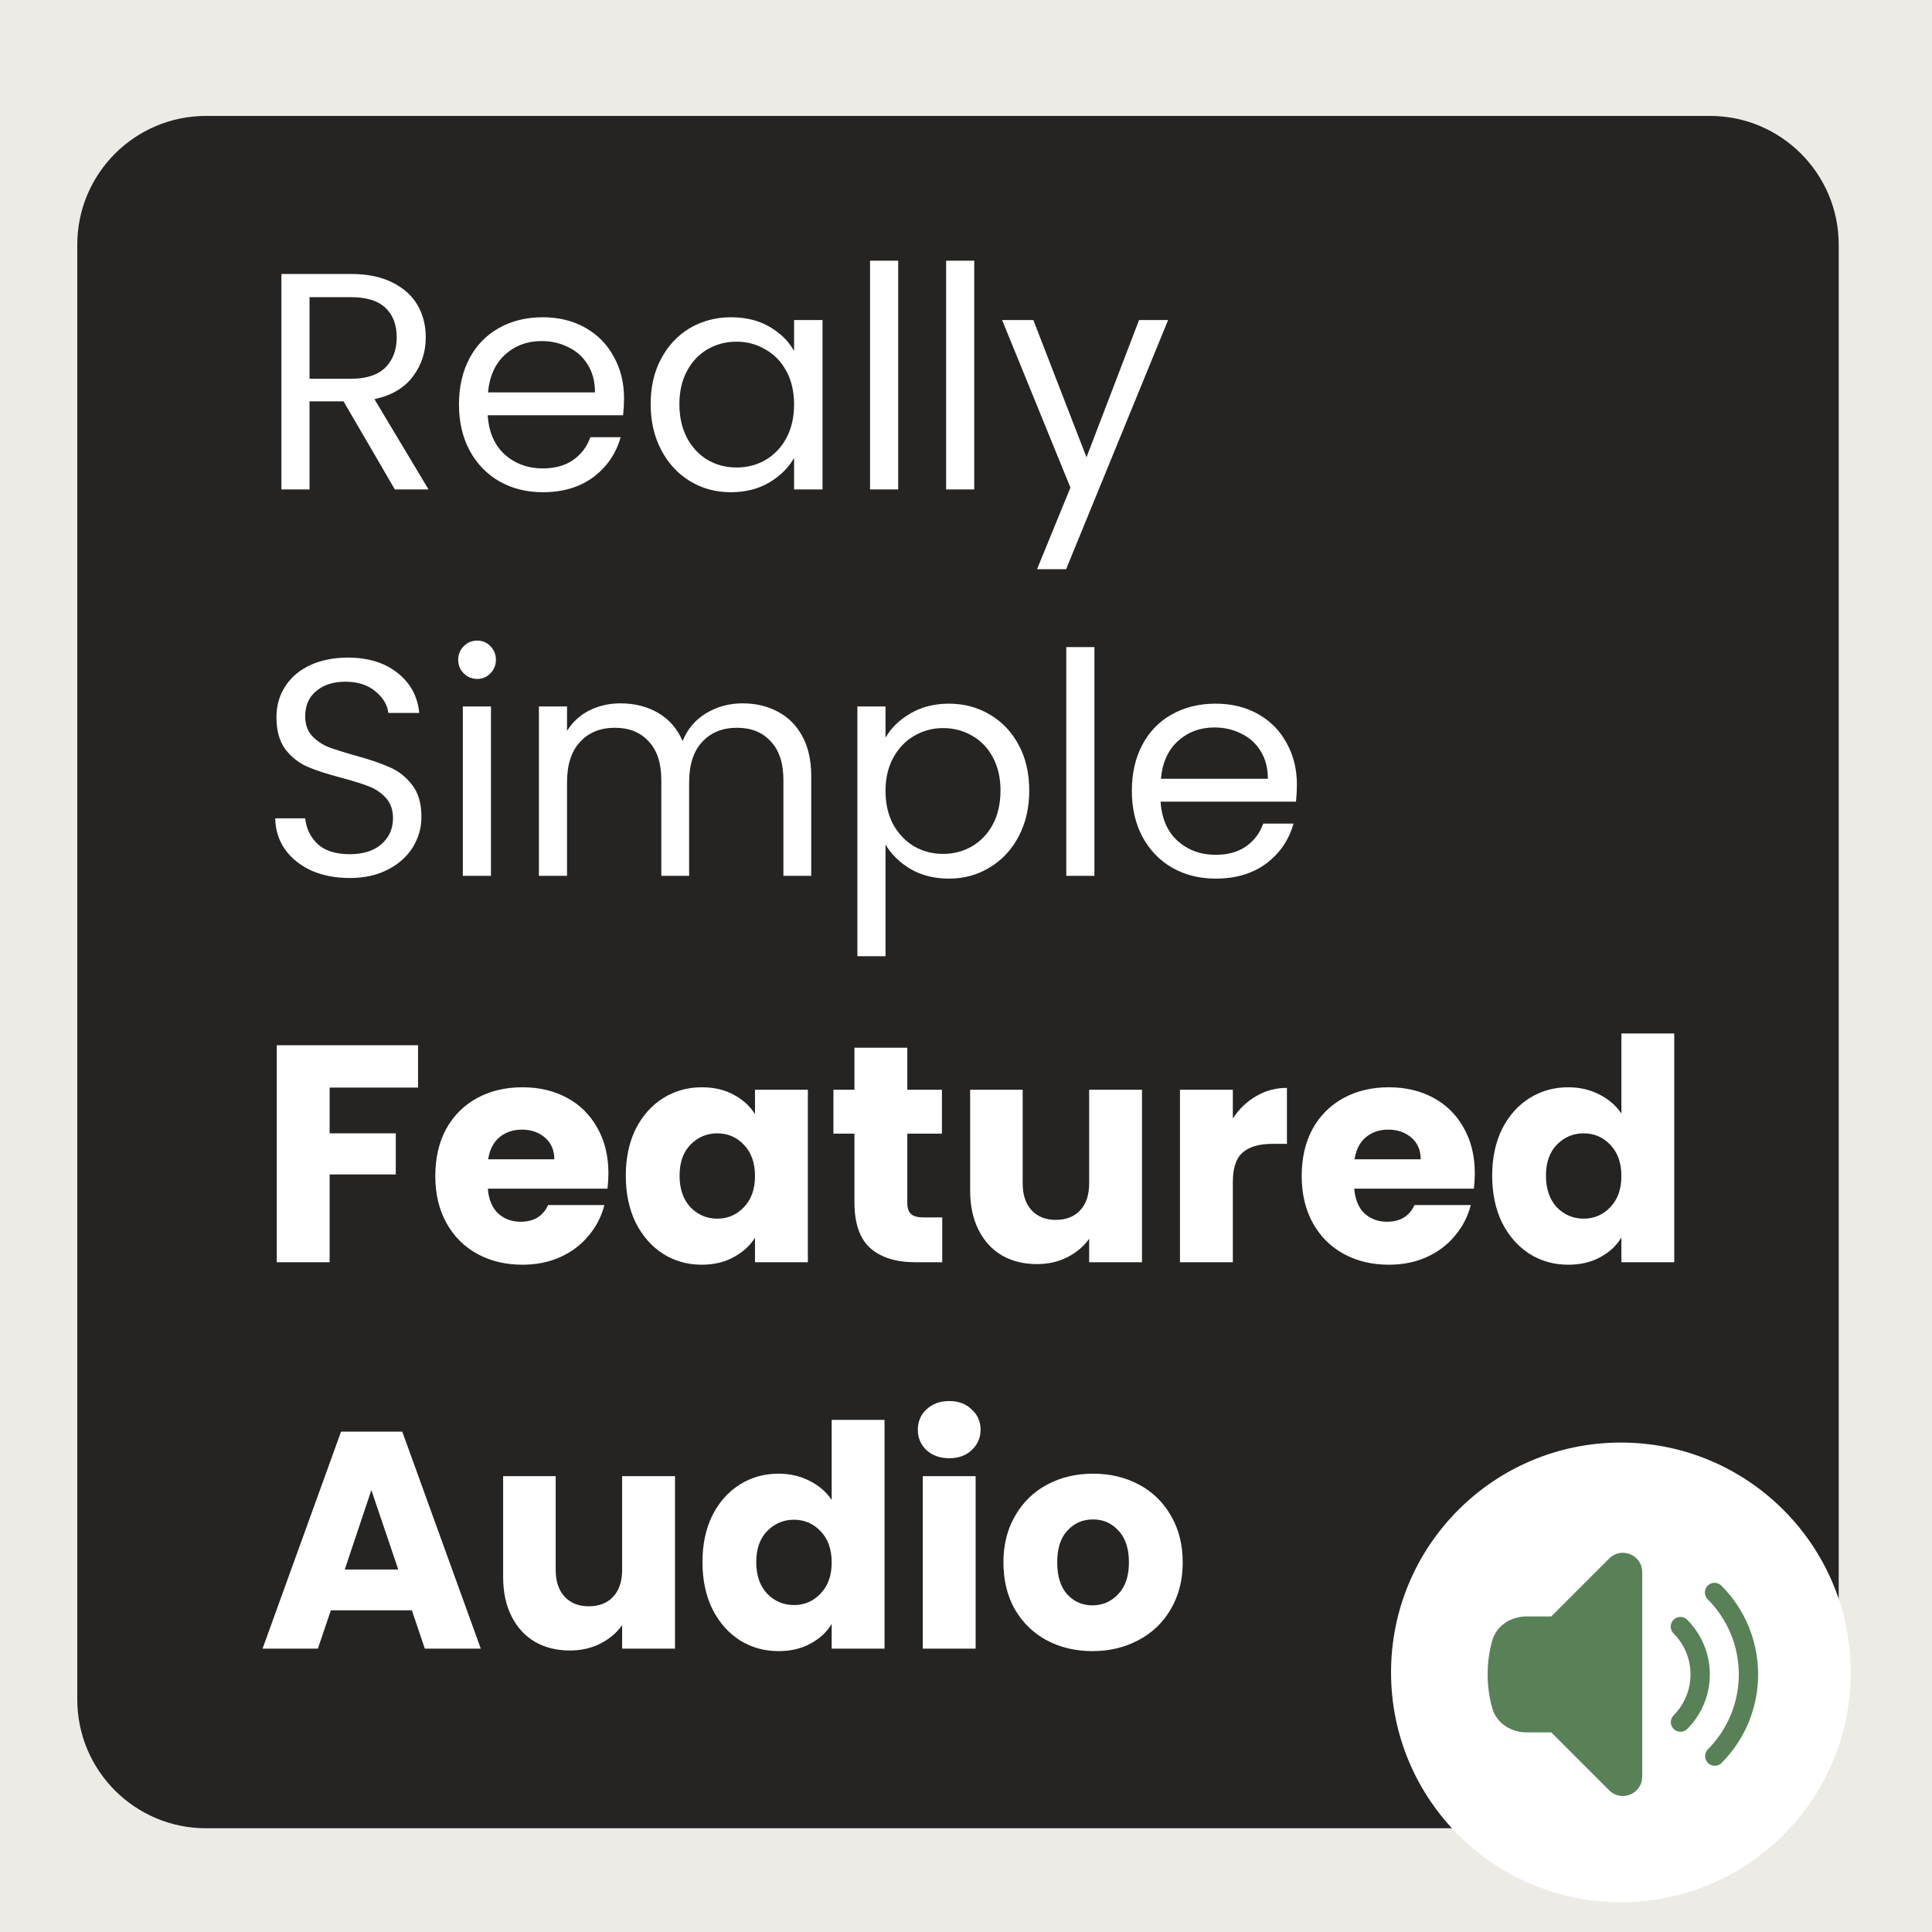
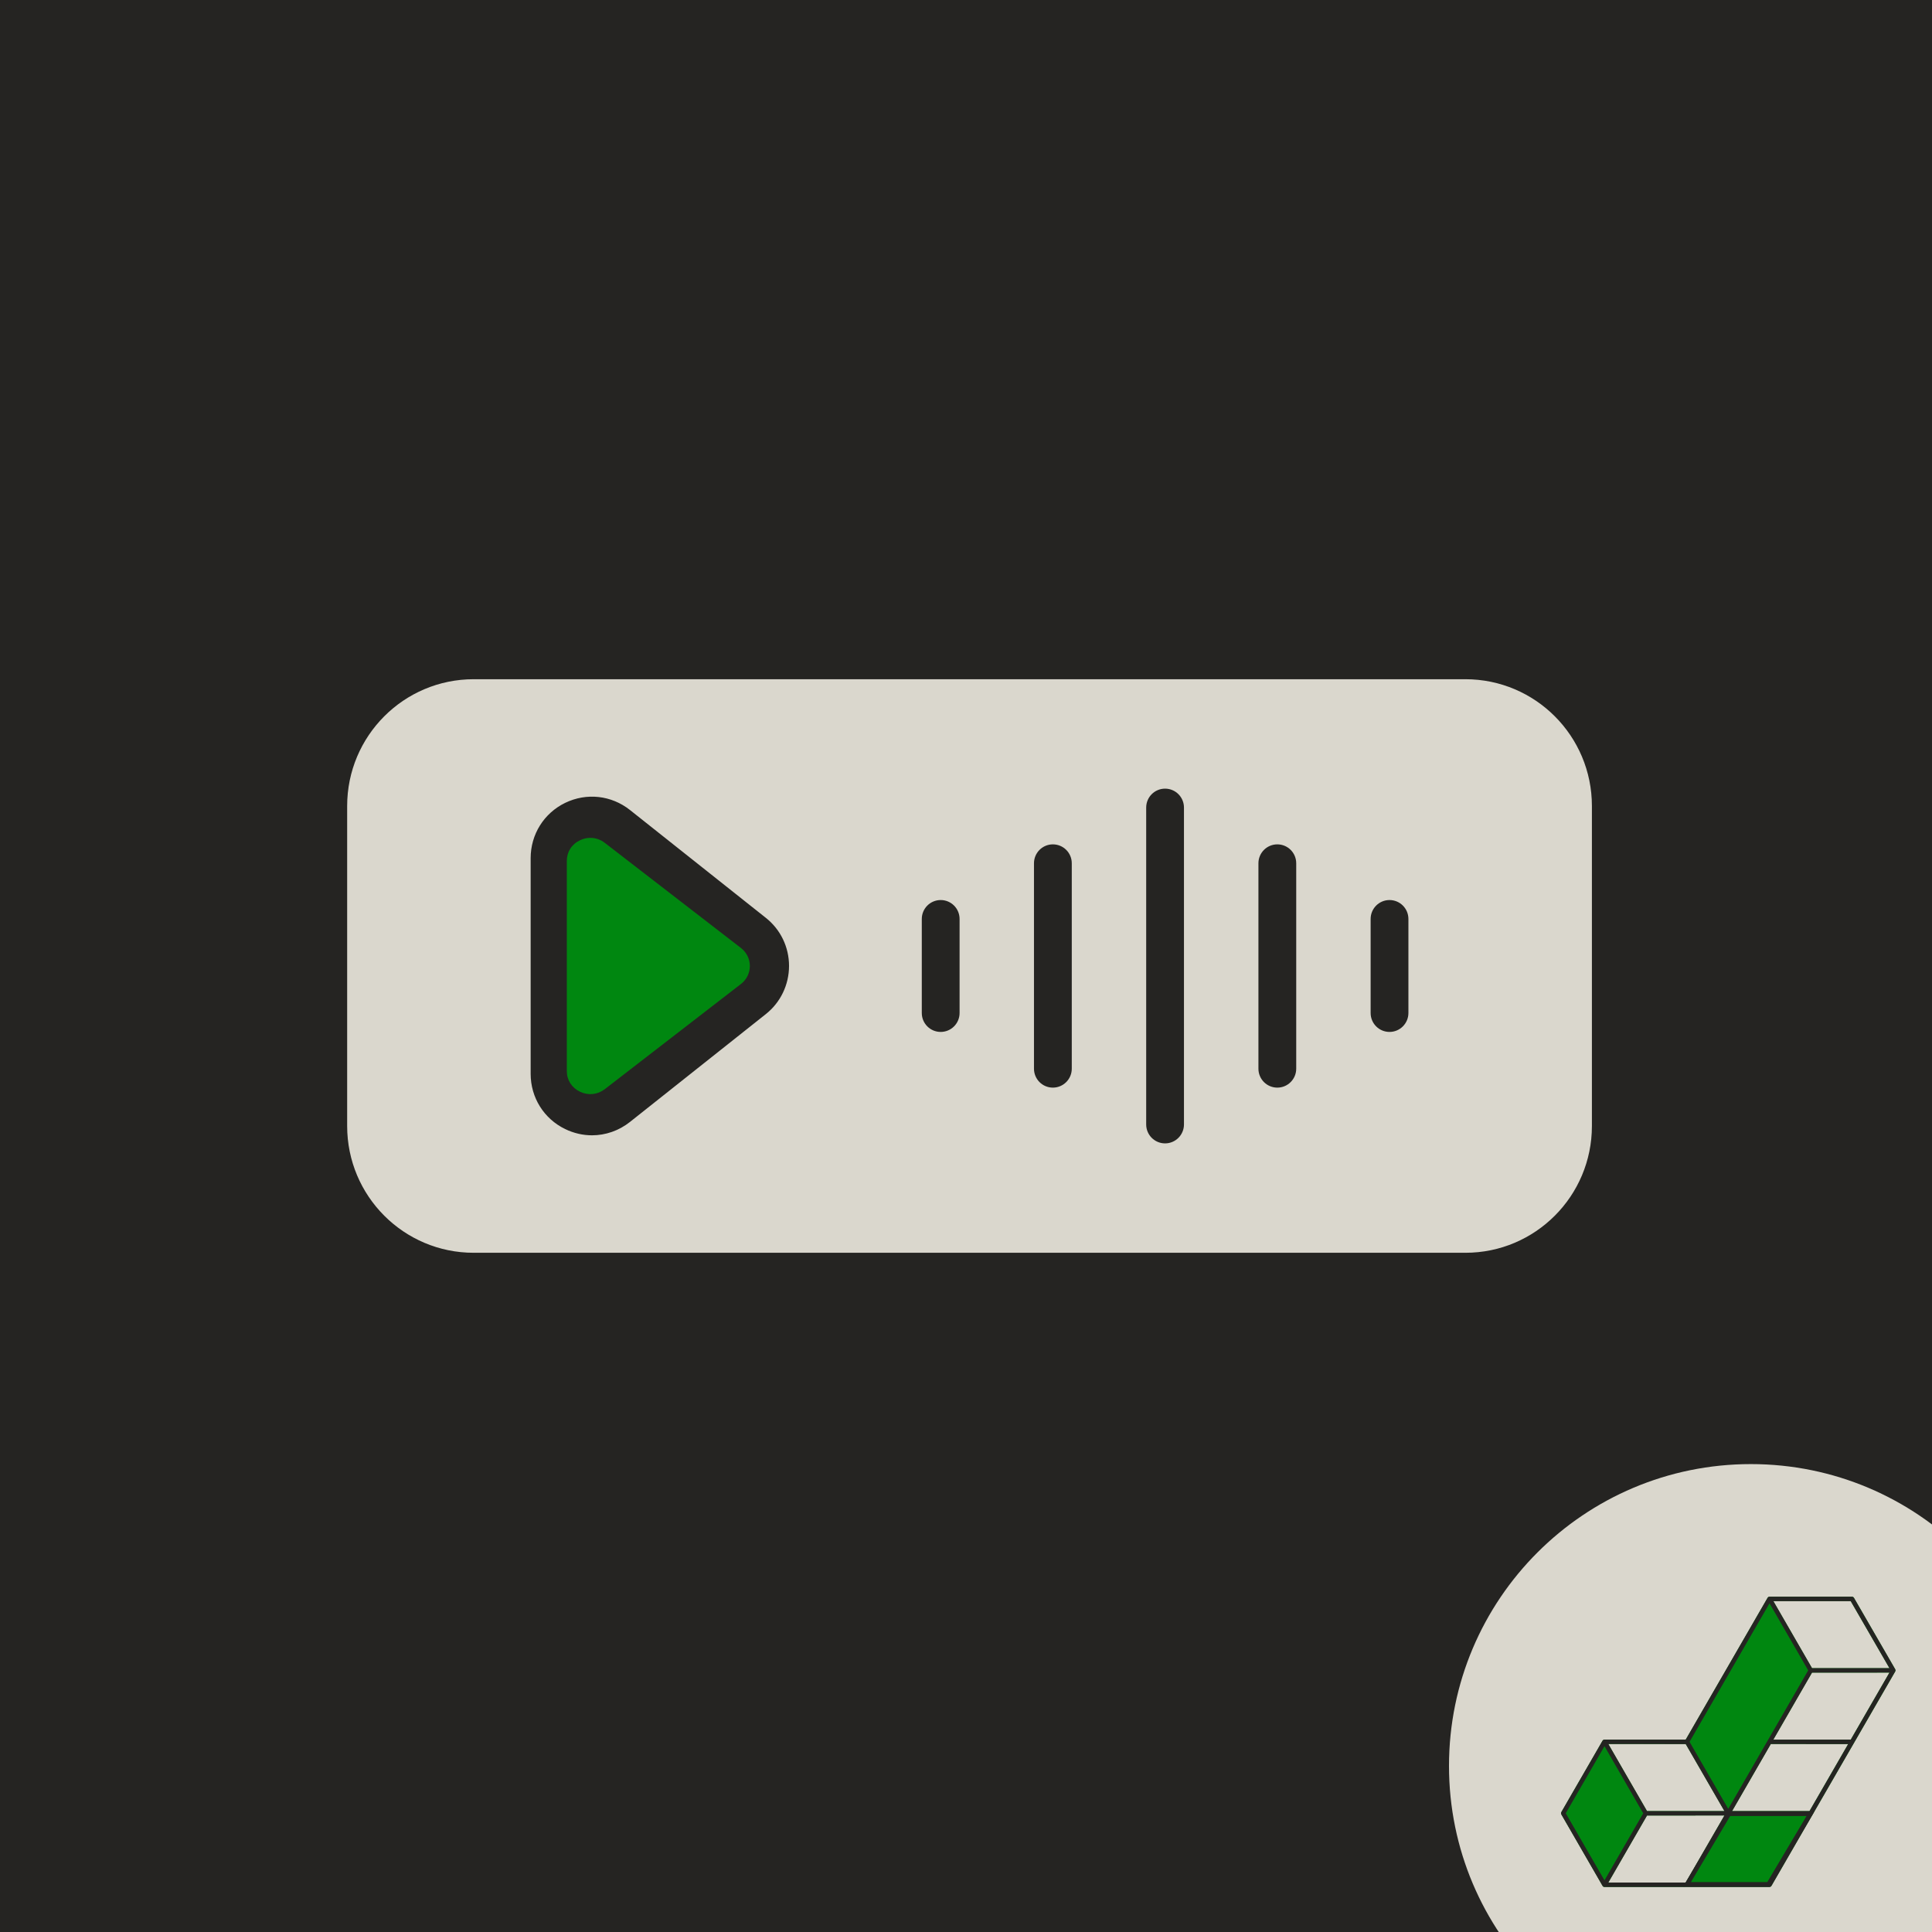
- <svg xmlns="http://www.w3.org/2000/svg" width="150" height="150" viewBox="0 0 150 150" fill="none">
-   <g clip-path="url(#clip0_537_71)">
-     <rect width="150" height="150" fill="#DAD7CD" />
-     <rect width="150" height="150" fill="white" fill-opacity="0.5" />
-     <rect x="6" y="9" width="136.757" height="132.946" rx="10" fill="#252422" />
-     <path d="M30.656 38L26.672 31.16H24.032V38H21.848V21.272H27.248C28.512 21.272 29.576 21.488 30.44 21.92C31.32 22.352 31.976 22.936 32.408 23.672C32.84 24.408 33.056 25.248 33.056 26.192C33.056 27.344 32.72 28.36 32.048 29.24C31.392 30.12 30.4 30.704 29.072 30.992L33.272 38H30.656ZM24.032 29.408H27.248C28.432 29.408 29.32 29.12 29.912 28.544C30.504 27.952 30.8 27.168 30.8 26.192C30.8 25.2 30.504 24.432 29.912 23.888C29.336 23.344 28.448 23.072 27.248 23.072H24.032V29.408ZM48.45 30.92C48.45 31.336 48.426 31.776 48.378 32.24H37.866C37.946 33.536 38.386 34.552 39.186 35.288C40.002 36.008 40.986 36.368 42.138 36.368C43.082 36.368 43.866 36.152 44.49 35.72C45.13 35.272 45.578 34.68 45.834 33.944H48.186C47.834 35.208 47.13 36.24 46.074 37.04C45.018 37.824 43.706 38.216 42.138 38.216C40.89 38.216 39.77 37.936 38.778 37.376C37.802 36.816 37.034 36.024 36.474 35C35.914 33.96 35.634 32.76 35.634 31.4C35.634 30.04 35.906 28.848 36.45 27.824C36.994 26.8 37.754 26.016 38.73 25.472C39.722 24.912 40.858 24.632 42.138 24.632C43.386 24.632 44.49 24.904 45.45 25.448C46.41 25.992 47.146 26.744 47.658 27.704C48.186 28.648 48.45 29.72 48.45 30.92ZM46.194 30.464C46.194 29.632 46.01 28.92 45.642 28.328C45.274 27.72 44.77 27.264 44.13 26.96C43.506 26.64 42.81 26.48 42.042 26.48C40.938 26.48 39.994 26.832 39.21 27.536C38.442 28.24 38.002 29.216 37.89 30.464H46.194ZM50.516 31.376C50.516 30.032 50.788 28.856 51.332 27.848C51.876 26.824 52.62 26.032 53.564 25.472C54.524 24.912 55.588 24.632 56.756 24.632C57.908 24.632 58.908 24.88 59.756 25.376C60.604 25.872 61.236 26.496 61.652 27.248V24.848H63.86V38H61.652V35.552C61.22 36.32 60.572 36.96 59.708 37.472C58.86 37.968 57.868 38.216 56.732 38.216C55.564 38.216 54.508 37.928 53.564 37.352C52.62 36.776 51.876 35.968 51.332 34.928C50.788 33.888 50.516 32.704 50.516 31.376ZM61.652 31.4C61.652 30.408 61.452 29.544 61.052 28.808C60.652 28.072 60.108 27.512 59.42 27.128C58.748 26.728 58.004 26.528 57.188 26.528C56.372 26.528 55.628 26.72 54.956 27.104C54.284 27.488 53.748 28.048 53.348 28.784C52.948 29.52 52.748 30.384 52.748 31.376C52.748 32.384 52.948 33.264 53.348 34.016C53.748 34.752 54.284 35.32 54.956 35.72C55.628 36.104 56.372 36.296 57.188 36.296C58.004 36.296 58.748 36.104 59.42 35.72C60.108 35.32 60.652 34.752 61.052 34.016C61.452 33.264 61.652 32.392 61.652 31.4ZM69.735 20.24V38H67.551V20.24H69.735ZM75.641 20.24V38H73.457V20.24H75.641ZM90.692 24.848L82.772 44.192H80.516L83.108 37.856L77.804 24.848H80.228L84.356 35.504L88.436 24.848H90.692ZM27.152 68.168C26.048 68.168 25.056 67.976 24.176 67.592C23.312 67.192 22.632 66.648 22.136 65.96C21.64 65.256 21.384 64.448 21.368 63.536H23.696C23.776 64.32 24.096 64.984 24.656 65.528C25.232 66.056 26.064 66.32 27.152 66.32C28.192 66.32 29.008 66.064 29.6 65.552C30.208 65.024 30.512 64.352 30.512 63.536C30.512 62.896 30.336 62.376 29.984 61.976C29.632 61.576 29.192 61.272 28.664 61.064C28.136 60.856 27.424 60.632 26.528 60.392C25.424 60.104 24.536 59.816 23.864 59.528C23.208 59.24 22.64 58.792 22.16 58.184C21.696 57.56 21.464 56.728 21.464 55.688C21.464 54.776 21.696 53.968 22.16 53.264C22.624 52.56 23.272 52.016 24.104 51.632C24.952 51.248 25.92 51.056 27.008 51.056C28.576 51.056 29.856 51.448 30.848 52.232C31.856 53.016 32.424 54.056 32.552 55.352H30.152C30.072 54.712 29.736 54.152 29.144 53.672C28.552 53.176 27.768 52.928 26.792 52.928C25.88 52.928 25.136 53.168 24.56 53.648C23.984 54.112 23.696 54.768 23.696 55.616C23.696 56.224 23.864 56.72 24.2 57.104C24.552 57.488 24.976 57.784 25.472 57.992C25.984 58.184 26.696 58.408 27.608 58.664C28.712 58.968 29.6 59.272 30.272 59.576C30.944 59.864 31.52 60.32 32 60.944C32.48 61.552 32.72 62.384 32.72 63.44C32.72 64.256 32.504 65.024 32.072 65.744C31.64 66.464 31 67.048 30.152 67.496C29.304 67.944 28.304 68.168 27.152 68.168ZM37.062 52.712C36.646 52.712 36.294 52.568 36.006 52.28C35.718 51.992 35.574 51.64 35.574 51.224C35.574 50.808 35.718 50.456 36.006 50.168C36.294 49.88 36.646 49.736 37.062 49.736C37.462 49.736 37.798 49.88 38.07 50.168C38.358 50.456 38.502 50.808 38.502 51.224C38.502 51.64 38.358 51.992 38.07 52.28C37.798 52.568 37.462 52.712 37.062 52.712ZM38.118 54.848V68H35.934V54.848H38.118ZM57.656 54.608C58.68 54.608 59.592 54.824 60.392 55.256C61.192 55.672 61.824 56.304 62.288 57.152C62.752 58 62.984 59.032 62.984 60.248V68H60.824V60.56C60.824 59.248 60.496 58.248 59.84 57.56C59.2 56.856 58.328 56.504 57.224 56.504C56.088 56.504 55.184 56.872 54.512 57.608C53.84 58.328 53.504 59.376 53.504 60.752V68H51.344V60.56C51.344 59.248 51.016 58.248 50.36 57.56C49.72 56.856 48.848 56.504 47.744 56.504C46.608 56.504 45.704 56.872 45.032 57.608C44.36 58.328 44.024 59.376 44.024 60.752V68H41.84V54.848H44.024V56.744C44.456 56.056 45.032 55.528 45.752 55.16C46.488 54.792 47.296 54.608 48.176 54.608C49.28 54.608 50.256 54.856 51.104 55.352C51.952 55.848 52.584 56.576 53 57.536C53.368 56.608 53.976 55.888 54.824 55.376C55.672 54.864 56.616 54.608 57.656 54.608ZM68.751 57.272C69.183 56.52 69.823 55.896 70.671 55.4C71.535 54.888 72.535 54.632 73.671 54.632C74.839 54.632 75.895 54.912 76.839 55.472C77.799 56.032 78.551 56.824 79.095 57.848C79.639 58.856 79.911 60.032 79.911 61.376C79.911 62.704 79.639 63.888 79.095 64.928C78.551 65.968 77.799 66.776 76.839 67.352C75.895 67.928 74.839 68.216 73.671 68.216C72.551 68.216 71.559 67.968 70.695 67.472C69.847 66.96 69.199 66.328 68.751 65.576V74.24H66.567V54.848H68.751V57.272ZM77.679 61.376C77.679 60.384 77.479 59.52 77.079 58.784C76.679 58.048 76.135 57.488 75.447 57.104C74.775 56.72 74.031 56.528 73.215 56.528C72.415 56.528 71.671 56.728 70.983 57.128C70.311 57.512 69.767 58.08 69.351 58.832C68.951 59.568 68.751 60.424 68.751 61.4C68.751 62.392 68.951 63.264 69.351 64.016C69.767 64.752 70.311 65.32 70.983 65.72C71.671 66.104 72.415 66.296 73.215 66.296C74.031 66.296 74.775 66.104 75.447 65.72C76.135 65.32 76.679 64.752 77.079 64.016C77.479 63.264 77.679 62.384 77.679 61.376ZM84.969 50.24V68H82.785V50.24H84.969ZM100.692 60.92C100.692 61.336 100.668 61.776 100.62 62.24H90.108C90.188 63.536 90.628 64.552 91.428 65.288C92.244 66.008 93.228 66.368 94.38 66.368C95.324 66.368 96.108 66.152 96.732 65.72C97.372 65.272 97.82 64.68 98.076 63.944H100.428C100.076 65.208 99.372 66.24 98.316 67.04C97.26 67.824 95.948 68.216 94.38 68.216C93.132 68.216 92.012 67.936 91.02 67.376C90.044 66.816 89.276 66.024 88.716 65C88.156 63.96 87.876 62.76 87.876 61.4C87.876 60.04 88.148 58.848 88.692 57.824C89.236 56.8 89.996 56.016 90.972 55.472C91.964 54.912 93.1 54.632 94.38 54.632C95.628 54.632 96.732 54.904 97.692 55.448C98.652 55.992 99.388 56.744 99.9 57.704C100.428 58.648 100.692 59.72 100.692 60.92ZM98.436 60.464C98.436 59.632 98.252 58.92 97.884 58.328C97.516 57.72 97.012 57.264 96.372 56.96C95.748 56.64 95.052 56.48 94.284 56.48C93.18 56.48 92.236 56.832 91.452 57.536C90.684 58.24 90.244 59.216 90.132 60.464H98.436ZM32.456 81.152V84.44H25.592V87.992H30.728V91.184H25.592V98H21.488V81.152H32.456ZM47.237 91.088C47.237 91.472 47.213 91.872 47.165 92.288H37.877C37.941 93.12 38.205 93.76 38.669 94.208C39.149 94.64 39.733 94.856 40.421 94.856C41.445 94.856 42.157 94.424 42.557 93.56H46.925C46.701 94.44 46.293 95.232 45.701 95.936C45.125 96.64 44.397 97.192 43.517 97.592C42.637 97.992 41.653 98.192 40.565 98.192C39.253 98.192 38.085 97.912 37.061 97.352C36.037 96.792 35.237 95.992 34.661 94.952C34.085 93.912 33.797 92.696 33.797 91.304C33.797 89.912 34.077 88.696 34.637 87.656C35.213 86.616 36.013 85.816 37.037 85.256C38.061 84.696 39.237 84.416 40.565 84.416C41.861 84.416 43.013 84.688 44.021 85.232C45.029 85.776 45.813 86.552 46.373 87.56C46.949 88.568 47.237 89.744 47.237 91.088ZM43.037 90.008C43.037 89.304 42.797 88.744 42.317 88.328C41.837 87.912 41.237 87.704 40.517 87.704C39.829 87.704 39.245 87.904 38.765 88.304C38.301 88.704 38.013 89.272 37.901 90.008H43.037ZM48.586 91.28C48.586 89.904 48.842 88.696 49.354 87.656C49.882 86.616 50.594 85.816 51.49 85.256C52.386 84.696 53.386 84.416 54.49 84.416C55.434 84.416 56.258 84.608 56.962 84.992C57.682 85.376 58.234 85.88 58.618 86.504V84.608H62.722V98H58.618V96.104C58.218 96.728 57.658 97.232 56.938 97.616C56.234 98 55.41 98.192 54.466 98.192C53.378 98.192 52.386 97.912 51.49 97.352C50.594 96.776 49.882 95.968 49.354 94.928C48.842 93.872 48.586 92.656 48.586 91.28ZM58.618 91.304C58.618 90.28 58.33 89.472 57.754 88.88C57.194 88.288 56.506 87.992 55.69 87.992C54.874 87.992 54.178 88.288 53.602 88.88C53.042 89.456 52.762 90.256 52.762 91.28C52.762 92.304 53.042 93.12 53.602 93.728C54.178 94.32 54.874 94.616 55.69 94.616C56.506 94.616 57.194 94.32 57.754 93.728C58.33 93.136 58.618 92.328 58.618 91.304ZM73.155 94.52V98H71.067C69.579 98 68.419 97.64 67.587 96.92C66.755 96.184 66.339 94.992 66.339 93.344V88.016H64.707V84.608H66.339V81.344H70.443V84.608H73.131V88.016H70.443V93.392C70.443 93.792 70.539 94.08 70.731 94.256C70.923 94.432 71.243 94.52 71.691 94.52H73.155ZM88.665 84.608V98H84.561V96.176C84.145 96.768 83.577 97.248 82.857 97.616C82.153 97.968 81.369 98.144 80.505 98.144C79.481 98.144 78.577 97.92 77.793 97.472C77.009 97.008 76.401 96.344 75.969 95.48C75.537 94.616 75.321 93.6 75.321 92.432V84.608H79.401V91.88C79.401 92.776 79.633 93.472 80.097 93.968C80.561 94.464 81.185 94.712 81.969 94.712C82.769 94.712 83.401 94.464 83.865 93.968C84.329 93.472 84.561 92.776 84.561 91.88V84.608H88.665ZM95.717 86.84C96.197 86.104 96.797 85.528 97.517 85.112C98.237 84.68 99.037 84.464 99.917 84.464V88.808H98.789C97.765 88.808 96.997 89.032 96.485 89.48C95.973 89.912 95.717 90.68 95.717 91.784V98H91.613V84.608H95.717V86.84ZM114.503 91.088C114.503 91.472 114.479 91.872 114.431 92.288H105.143C105.207 93.12 105.471 93.76 105.935 94.208C106.415 94.64 106.999 94.856 107.687 94.856C108.711 94.856 109.423 94.424 109.823 93.56H114.191C113.967 94.44 113.559 95.232 112.967 95.936C112.391 96.64 111.663 97.192 110.783 97.592C109.903 97.992 108.919 98.192 107.831 98.192C106.519 98.192 105.351 97.912 104.327 97.352C103.303 96.792 102.503 95.992 101.927 94.952C101.351 93.912 101.063 92.696 101.063 91.304C101.063 89.912 101.343 88.696 101.903 87.656C102.479 86.616 103.279 85.816 104.303 85.256C105.327 84.696 106.503 84.416 107.831 84.416C109.127 84.416 110.279 84.688 111.287 85.232C112.295 85.776 113.079 86.552 113.639 87.56C114.215 88.568 114.503 89.744 114.503 91.088ZM110.303 90.008C110.303 89.304 110.063 88.744 109.583 88.328C109.103 87.912 108.503 87.704 107.783 87.704C107.095 87.704 106.511 87.904 106.031 88.304C105.567 88.704 105.279 89.272 105.167 90.008H110.303ZM115.852 91.28C115.852 89.904 116.108 88.696 116.62 87.656C117.148 86.616 117.86 85.816 118.756 85.256C119.652 84.696 120.652 84.416 121.756 84.416C122.636 84.416 123.436 84.6 124.156 84.968C124.892 85.336 125.468 85.832 125.884 86.456V80.24H129.988V98H125.884V96.08C125.5 96.72 124.948 97.232 124.228 97.616C123.524 98 122.7 98.192 121.756 98.192C120.652 98.192 119.652 97.912 118.756 97.352C117.86 96.776 117.148 95.968 116.62 94.928C116.108 93.872 115.852 92.656 115.852 91.28ZM125.884 91.304C125.884 90.28 125.596 89.472 125.02 88.88C124.46 88.288 123.772 87.992 122.956 87.992C122.14 87.992 121.444 88.288 120.868 88.88C120.308 89.456 120.028 90.256 120.028 91.28C120.028 92.304 120.308 93.12 120.868 93.728C121.444 94.32 122.14 94.616 122.956 94.616C123.772 94.616 124.46 94.32 125.02 93.728C125.596 93.136 125.884 92.328 125.884 91.304ZM31.976 125.024H25.688L24.68 128H20.384L26.48 111.152H31.232L37.328 128H32.984L31.976 125.024ZM30.92 121.856L28.832 115.688L26.768 121.856H30.92ZM52.407 114.608V128H48.303V126.176C47.887 126.768 47.319 127.248 46.599 127.616C45.895 127.968 45.111 128.144 44.247 128.144C43.223 128.144 42.319 127.92 41.535 127.472C40.751 127.008 40.143 126.344 39.711 125.48C39.279 124.616 39.063 123.6 39.063 122.432V114.608H43.143V121.88C43.143 122.776 43.375 123.472 43.839 123.968C44.303 124.464 44.927 124.712 45.711 124.712C46.511 124.712 47.143 124.464 47.607 123.968C48.071 123.472 48.303 122.776 48.303 121.88V114.608H52.407ZM54.539 121.28C54.539 119.904 54.795 118.696 55.307 117.656C55.835 116.616 56.547 115.816 57.443 115.256C58.339 114.696 59.339 114.416 60.443 114.416C61.323 114.416 62.123 114.6 62.843 114.968C63.579 115.336 64.155 115.832 64.571 116.456V110.24H68.675V128H64.571V126.08C64.187 126.72 63.635 127.232 62.915 127.616C62.211 128 61.387 128.192 60.443 128.192C59.339 128.192 58.339 127.912 57.443 127.352C56.547 126.776 55.835 125.968 55.307 124.928C54.795 123.872 54.539 122.656 54.539 121.28ZM64.571 121.304C64.571 120.28 64.283 119.472 63.707 118.88C63.147 118.288 62.459 117.992 61.643 117.992C60.827 117.992 60.131 118.288 59.555 118.88C58.995 119.456 58.715 120.256 58.715 121.28C58.715 122.304 58.995 123.12 59.555 123.728C60.131 124.32 60.827 124.616 61.643 124.616C62.459 124.616 63.147 124.32 63.707 123.728C64.283 123.136 64.571 122.328 64.571 121.304ZM73.708 113.216C72.988 113.216 72.396 113.008 71.932 112.592C71.484 112.16 71.26 111.632 71.26 111.008C71.26 110.368 71.484 109.84 71.932 109.424C72.396 108.992 72.988 108.776 73.708 108.776C74.412 108.776 74.988 108.992 75.436 109.424C75.9 109.84 76.132 110.368 76.132 111.008C76.132 111.632 75.9 112.16 75.436 112.592C74.988 113.008 74.412 113.216 73.708 113.216ZM75.748 114.608V128H71.644V114.608H75.748ZM84.818 128.192C83.506 128.192 82.322 127.912 81.266 127.352C80.226 126.792 79.402 125.992 78.794 124.952C78.202 123.912 77.906 122.696 77.906 121.304C77.906 119.928 78.21 118.72 78.818 117.68C79.426 116.624 80.258 115.816 81.314 115.256C82.37 114.696 83.554 114.416 84.866 114.416C86.178 114.416 87.362 114.696 88.418 115.256C89.474 115.816 90.306 116.624 90.914 117.68C91.522 118.72 91.826 119.928 91.826 121.304C91.826 122.68 91.514 123.896 90.89 124.952C90.282 125.992 89.442 126.792 88.37 127.352C87.314 127.912 86.13 128.192 84.818 128.192ZM84.818 124.64C85.602 124.64 86.266 124.352 86.81 123.776C87.37 123.2 87.65 122.376 87.65 121.304C87.65 120.232 87.378 119.408 86.834 118.832C86.306 118.256 85.65 117.968 84.866 117.968C84.066 117.968 83.402 118.256 82.874 118.832C82.346 119.392 82.082 120.216 82.082 121.304C82.082 122.376 82.338 123.2 82.85 123.776C83.378 124.352 84.034 124.64 84.818 124.64Z" fill="white" />
-     <rect x="108" y="112" width="35.69" height="35.69" rx="17.845" fill="white" />
-     <path d="M127.5 122.06C127.5 120.724 125.884 120.055 124.94 121L120.44 125.5H118.508C117.367 125.5 116.19 126.164 115.848 127.405C115.616 128.251 115.499 129.123 115.5 130C115.5 130.898 115.621 131.768 115.85 132.595C116.191 133.835 117.368 134.5 118.509 134.5H120.439L124.939 139C125.884 139.945 127.5 139.276 127.5 137.94V122.06ZM132.584 123.106C132.725 122.966 132.915 122.887 133.114 122.887C133.313 122.887 133.503 122.966 133.644 123.106C137.452 126.913 137.452 133.086 133.644 136.894C133.502 137.027 133.314 137.099 133.119 137.095C132.925 137.092 132.74 137.013 132.602 136.876C132.465 136.738 132.386 136.553 132.383 136.359C132.379 136.164 132.452 135.976 132.584 135.834C133.35 135.068 133.958 134.158 134.373 133.157C134.787 132.156 135.001 131.084 135.001 130C135.001 128.917 134.787 127.844 134.373 126.843C133.958 125.842 133.35 124.932 132.584 124.166C132.444 124.025 132.365 123.835 132.365 123.636C132.365 123.437 132.444 123.247 132.584 123.106Z" fill="#588157" />
-     <path d="M129.932 125.757C130.002 125.687 130.084 125.632 130.175 125.594C130.266 125.557 130.364 125.537 130.462 125.537C130.561 125.537 130.659 125.557 130.75 125.594C130.841 125.632 130.923 125.687 130.993 125.757C131.55 126.314 131.992 126.976 132.294 127.704C132.595 128.432 132.751 129.212 132.751 130C132.751 130.788 132.595 131.568 132.294 132.296C131.992 133.024 131.55 133.686 130.993 134.243C130.851 134.38 130.662 134.455 130.465 134.453C130.269 134.451 130.081 134.372 129.942 134.233C129.803 134.094 129.724 133.906 129.722 133.709C129.721 133.513 129.796 133.323 129.933 133.182C130.351 132.764 130.682 132.268 130.908 131.722C131.135 131.176 131.251 130.591 131.251 130C131.251 129.409 131.135 128.824 130.908 128.278C130.682 127.732 130.351 127.236 129.933 126.818C129.793 126.677 129.714 126.487 129.714 126.288C129.714 126.089 129.793 125.899 129.933 125.758L129.932 125.757Z" fill="#588157" />
+ <svg xmlns="http://www.w3.org/2000/svg" width="128" height="128" viewBox="0 0 128 128" fill="none">
+   <g clip-path="url(#clip0_1632_2)">
+     <rect width="128" height="128" fill="#252422" />
+     <mask id="mask0_1632_2" style="mask-type:luminance" maskUnits="userSpaceOnUse" x="0" y="0" width="128" height="128">
+       <path d="M128 0H0V128H128V0Z" fill="white" />
+     </mask>
+     <g mask="url(#mask0_1632_2)">
+       <path d="M40.074 55.845C39.787 55.622 39.455 55.51 39.116 55.51C38.887 55.51 38.651 55.561 38.43 55.669C37.877 55.927 37.553 56.438 37.553 57.039V70.963C37.553 71.559 37.881 72.07 38.434 72.333C38.983 72.592 39.595 72.527 40.078 72.153L49.091 65.191C49.467 64.9 49.677 64.468 49.68 64.001C49.68 63.533 49.467 63.102 49.091 62.807L40.074 55.845Z" fill="#008710" />
+       <path d="M97.085 45H31.383C26.752 45 23 48.76 23 53.402V74.598C23 79.24 26.752 83 31.383 83H97.085C101.717 83 105.468 79.24 105.468 74.598V53.402C105.468 48.76 101.717 45 97.085 45ZM50.737 67.188L41.736 74.332C40.999 74.915 40.116 75.217 39.221 75.217C38.624 75.217 38.017 75.081 37.446 74.804C36.033 74.121 35.157 72.715 35.157 71.143V56.856C35.157 55.284 36.033 53.878 37.446 53.191C38.867 52.505 40.506 52.69 41.736 53.664L50.737 60.808C51.716 61.583 52.276 62.749 52.276 63.999C52.272 65.25 51.713 66.413 50.737 67.188ZM63.575 67.114C63.575 67.804 63.015 68.368 62.323 68.368C61.631 68.368 61.071 67.808 61.071 67.114V60.885C61.071 60.191 61.631 59.63 62.323 59.63C63.015 59.63 63.575 60.191 63.575 60.885V67.114ZM71.008 70.804C71.008 71.494 70.448 72.058 69.756 72.058C69.064 72.058 68.504 71.498 68.504 70.804V57.195C68.504 56.502 69.064 55.941 69.756 55.941C70.448 55.941 71.008 56.502 71.008 57.195V70.804ZM78.441 74.498C78.441 75.188 77.882 75.752 77.189 75.752C76.497 75.752 75.938 75.191 75.938 74.498V53.505C75.938 52.811 76.497 52.25 77.189 52.25C77.882 52.25 78.441 52.811 78.441 53.505V74.498ZM85.878 70.804C85.878 71.494 85.318 72.058 84.626 72.058C83.934 72.058 83.374 71.498 83.374 70.804V57.195C83.374 56.502 83.934 55.941 84.626 55.941C85.318 55.941 85.878 56.502 85.878 57.195V70.804ZM93.311 67.114C93.311 67.804 92.751 68.368 92.059 68.368C91.367 68.368 90.808 67.808 90.808 67.114V60.885C90.808 60.191 91.367 59.63 92.059 59.63C92.751 59.63 93.311 60.191 93.311 60.885V67.114Z" fill="#DAD7CD" />
+     </g>
+     <path d="M116 137C127.046 137 136 128.046 136 117C136 105.954 127.046 97 116 97C104.954 97 96 105.954 96 117C96 128.046 104.954 137 116 137Z" fill="#DAD7CD" />
+     <path d="M103.426 120.107C103.424 120.117 103.424 120.125 103.424 120.135C103.424 120.144 103.424 120.153 103.426 120.162C103.428 120.172 103.432 120.181 103.436 120.191C103.438 120.196 103.438 120.202 103.442 120.208L106.175 124.944L106.175 124.944C106.177 124.946 106.179 124.947 106.18 124.949C106.192 124.968 106.207 124.985 106.228 124.997C106.249 125.009 106.271 125.014 106.293 125.015C106.296 125.015 106.298 125.017 106.301 125.017L106.301 125.017L111.768 125.015L117.235 125.016C117.241 125.016 117.246 125.013 117.252 125.013C117.263 125.011 117.272 125.01 117.282 125.007C117.291 125.004 117.299 124.999 117.307 124.995C117.315 124.99 117.322 124.985 117.33 124.979C117.337 124.973 117.343 124.965 117.35 124.957C117.353 124.952 117.358 124.949 117.361 124.943L120.095 120.208L122.828 115.475L125.562 110.74C125.563 110.737 125.563 110.734 125.565 110.731C125.567 110.726 125.57 110.72 125.572 110.714C125.574 110.708 125.576 110.701 125.577 110.694C125.578 110.688 125.579 110.681 125.58 110.675C125.58 110.672 125.581 110.669 125.581 110.667C125.581 110.664 125.58 110.661 125.579 110.659C125.579 110.652 125.578 110.646 125.577 110.639C125.575 110.632 125.574 110.626 125.572 110.62C125.569 110.613 125.567 110.608 125.564 110.602C125.563 110.599 125.563 110.596 125.562 110.594L122.827 105.859C122.824 105.854 122.819 105.851 122.815 105.846C122.809 105.838 122.803 105.83 122.795 105.823C122.788 105.817 122.78 105.812 122.771 105.808C122.764 105.803 122.756 105.799 122.747 105.796C122.737 105.792 122.728 105.791 122.717 105.79C122.711 105.789 122.706 105.786 122.7 105.786L117.235 105.786C117.231 105.786 117.228 105.788 117.225 105.788C117.22 105.789 117.214 105.789 117.208 105.79C117.201 105.792 117.195 105.793 117.188 105.796C117.181 105.798 117.176 105.8 117.17 105.803C117.167 105.804 117.164 105.804 117.162 105.806C117.159 105.807 117.158 105.81 117.156 105.811C117.15 105.815 117.145 105.819 117.14 105.823C117.135 105.827 117.13 105.832 117.126 105.837C117.121 105.842 117.118 105.847 117.114 105.852C117.113 105.855 117.11 105.856 117.108 105.859L114.374 110.594L111.683 115.255L106.301 115.254C106.297 115.254 106.295 115.255 106.292 115.256C106.286 115.256 106.28 115.257 106.274 115.258C106.267 115.259 106.261 115.261 106.254 115.263C106.247 115.265 106.242 115.268 106.236 115.271C106.233 115.272 106.23 115.272 106.228 115.273C106.225 115.274 106.224 115.277 106.222 115.279C106.216 115.282 106.211 115.286 106.206 115.291C106.201 115.295 106.196 115.3 106.192 115.305C106.187 115.309 106.184 115.315 106.18 115.32C106.179 115.322 106.176 115.324 106.174 115.326L103.441 120.061C103.438 120.067 103.437 120.073 103.435 120.078C103.432 120.089 103.428 120.098 103.426 120.107ZM122.616 106.078L125.183 110.521L120.051 110.521L117.488 106.078L122.616 106.078ZM109.119 120.282L114.249 120.28L111.683 124.723L106.554 124.725L109.119 120.282ZM119.885 119.99L114.754 119.988L117.319 115.546L122.449 115.547L119.885 119.99ZM122.618 115.256L117.487 115.255L120.051 110.813L125.183 110.813L122.618 115.256ZM114.585 120.28L119.716 120.281L117.151 124.724L112.02 124.723L114.585 120.28ZM111.684 115.547L114.249 119.988L109.119 119.99L106.555 115.546L111.684 115.547Z" fill="#008710" />
+     <path d="M122.795 105.823C122.803 105.83 122.809 105.837 122.815 105.845C122.819 105.85 122.823 105.854 122.827 105.859L125.562 110.593C125.563 110.596 125.563 110.599 125.564 110.602C125.567 110.607 125.569 110.613 125.571 110.619C125.574 110.626 125.575 110.632 125.577 110.639C125.578 110.645 125.579 110.651 125.579 110.658C125.579 110.661 125.581 110.664 125.581 110.666C125.581 110.669 125.58 110.672 125.579 110.674C125.579 110.681 125.578 110.687 125.577 110.694C125.576 110.701 125.574 110.707 125.572 110.714C125.57 110.72 125.567 110.725 125.565 110.731C125.563 110.733 125.564 110.737 125.562 110.739L117.362 124.943L117.349 124.957C117.343 124.965 117.337 124.973 117.33 124.979C117.322 124.985 117.315 124.99 117.307 124.994C117.299 124.999 117.29 125.003 117.282 125.006C117.272 125.01 117.262 125.011 117.252 125.012C117.246 125.013 117.241 125.016 117.235 125.016L106.301 125.016L106.301 125.016C106.298 125.016 106.296 125.014 106.293 125.014C106.271 125.013 106.249 125.009 106.228 124.997C106.207 124.985 106.192 124.967 106.18 124.949C106.179 124.947 106.177 124.946 106.176 124.944L106.175 124.943L103.442 120.207C103.438 120.202 103.438 120.196 103.436 120.19C103.432 120.181 103.428 120.172 103.426 120.162C103.424 120.153 103.424 120.144 103.424 120.134L103.426 120.107C103.428 120.097 103.432 120.088 103.435 120.078L103.441 120.061L106.174 115.326C106.176 115.323 106.179 115.322 106.18 115.319C106.184 115.314 106.187 115.309 106.192 115.304C106.196 115.299 106.201 115.294 106.206 115.29C106.211 115.286 106.216 115.282 106.222 115.278C106.224 115.277 106.226 115.274 106.228 115.273C106.23 115.272 106.233 115.272 106.236 115.27C106.242 115.267 106.247 115.265 106.254 115.263C106.261 115.26 106.267 115.259 106.274 115.257C106.28 115.256 106.286 115.255 106.292 115.255L106.301 115.253L111.684 115.254L117.108 105.859C117.11 105.856 117.113 105.854 117.114 105.852C117.118 105.846 117.121 105.842 117.126 105.837C117.13 105.832 117.135 105.827 117.14 105.823C117.145 105.818 117.15 105.814 117.155 105.811C117.158 105.809 117.159 105.807 117.162 105.805C117.164 105.804 117.167 105.804 117.17 105.803C117.176 105.8 117.181 105.797 117.188 105.795C117.195 105.793 117.201 105.791 117.208 105.79C117.214 105.789 117.22 105.788 117.225 105.788L117.235 105.786L122.7 105.786C122.706 105.786 122.711 105.788 122.717 105.789C122.728 105.791 122.738 105.792 122.747 105.795C122.756 105.798 122.764 105.803 122.771 105.807C122.78 105.812 122.788 105.816 122.795 105.823ZM103.736 120.133L106.301 124.579L108.867 120.136L106.302 115.691L106.301 115.69L103.736 120.133ZM109.119 120.282L106.554 124.725L111.683 124.723L114.249 120.28L109.119 120.282ZM114.585 120.279L112.02 124.723L117.151 124.724L119.716 120.281L114.585 120.279ZM106.554 115.545L109.119 119.99L114.249 119.988L111.684 115.547L106.554 115.545ZM117.319 115.546L114.754 119.988L119.885 119.989L122.449 115.547L117.319 115.546ZM120.051 110.813L117.487 115.254L122.618 115.256L125.183 110.812L120.051 110.813ZM117.488 106.078L120.051 110.521L125.183 110.52L122.616 106.078L117.488 106.078ZM111.937 115.4L111.937 115.401L114.501 119.842L119.798 110.667L117.235 106.224L117.235 106.223L111.937 115.4Z" fill="#252422" />
+     <path d="M111.774 124.838L114.545 120.17H119.943L117.171 124.838H111.774Z" fill="#008710" />
+     <path d="M120.199 120.025L117.254 124.985H111.518L114.462 120.025H120.199ZM112.03 124.693H117.088L119.686 120.317H114.628L112.03 124.693Z" fill="#252422" />
  </g>
  <defs>
-     <clipPath id="clip0_537_71">
-       <rect width="150" height="150" fill="white" />
+     <clipPath id="clip0_1632_2">
+       <rect width="128" height="128" fill="white" />
    </clipPath>
  </defs>
</svg>
